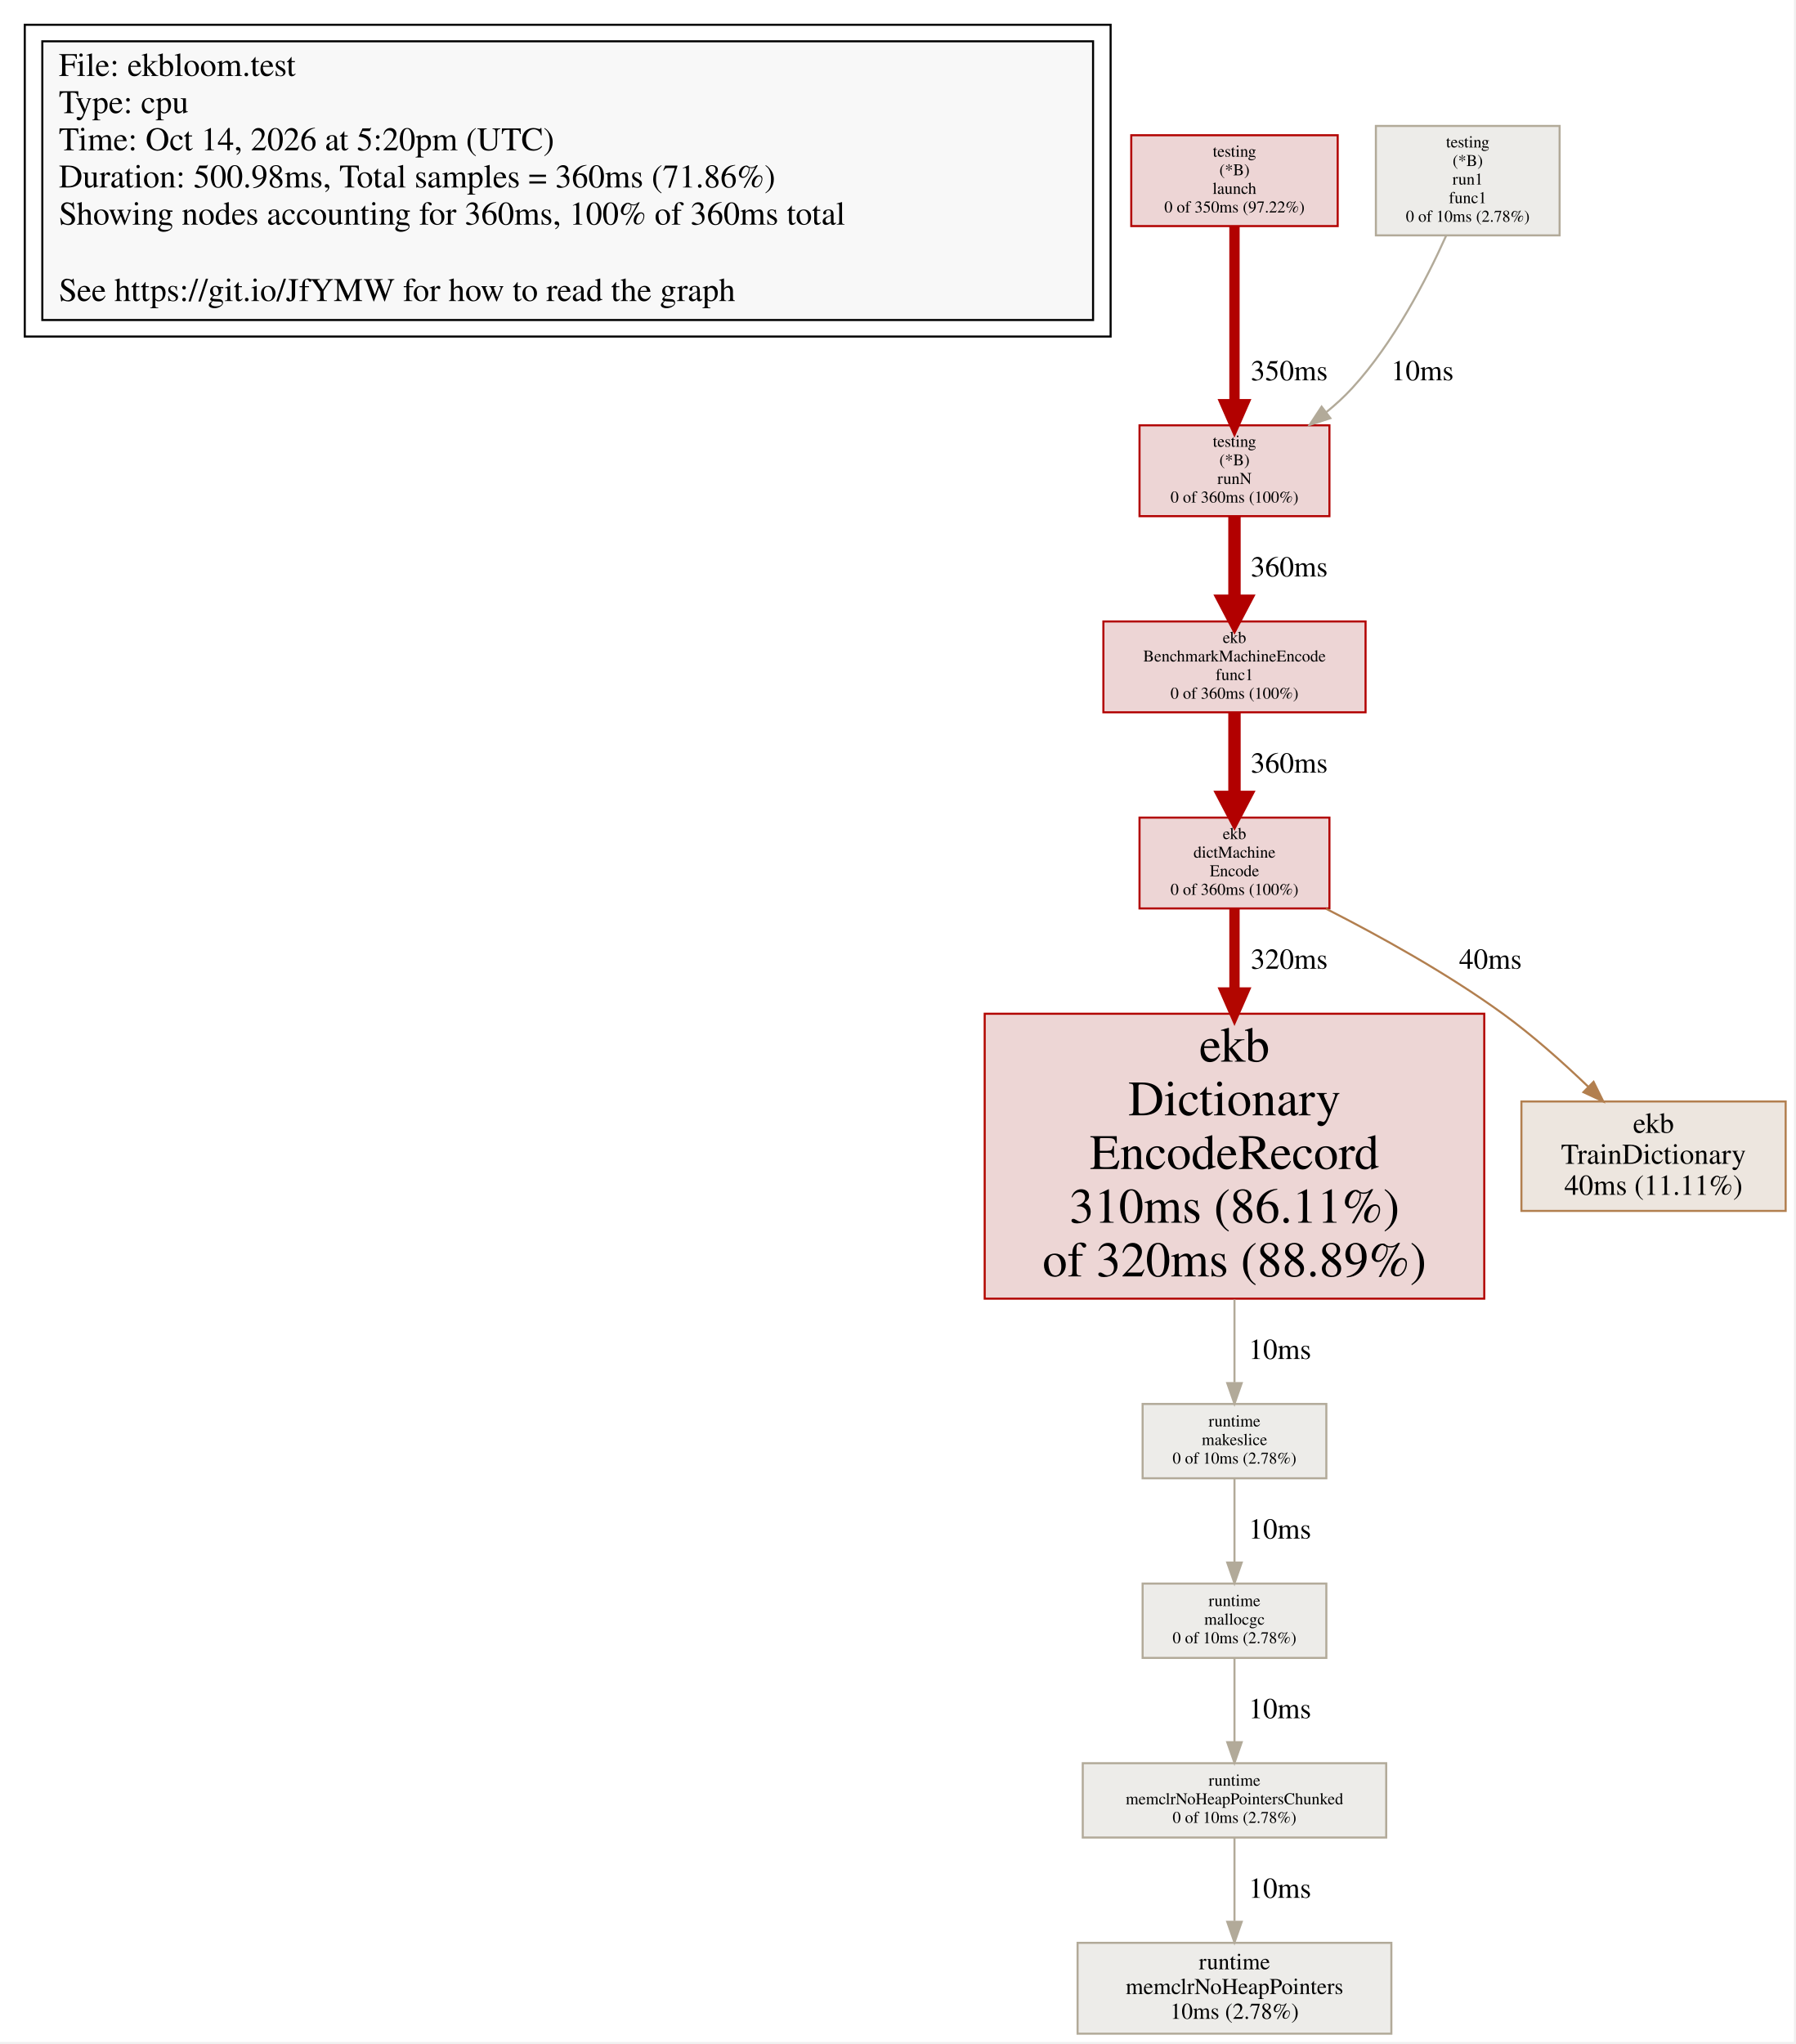
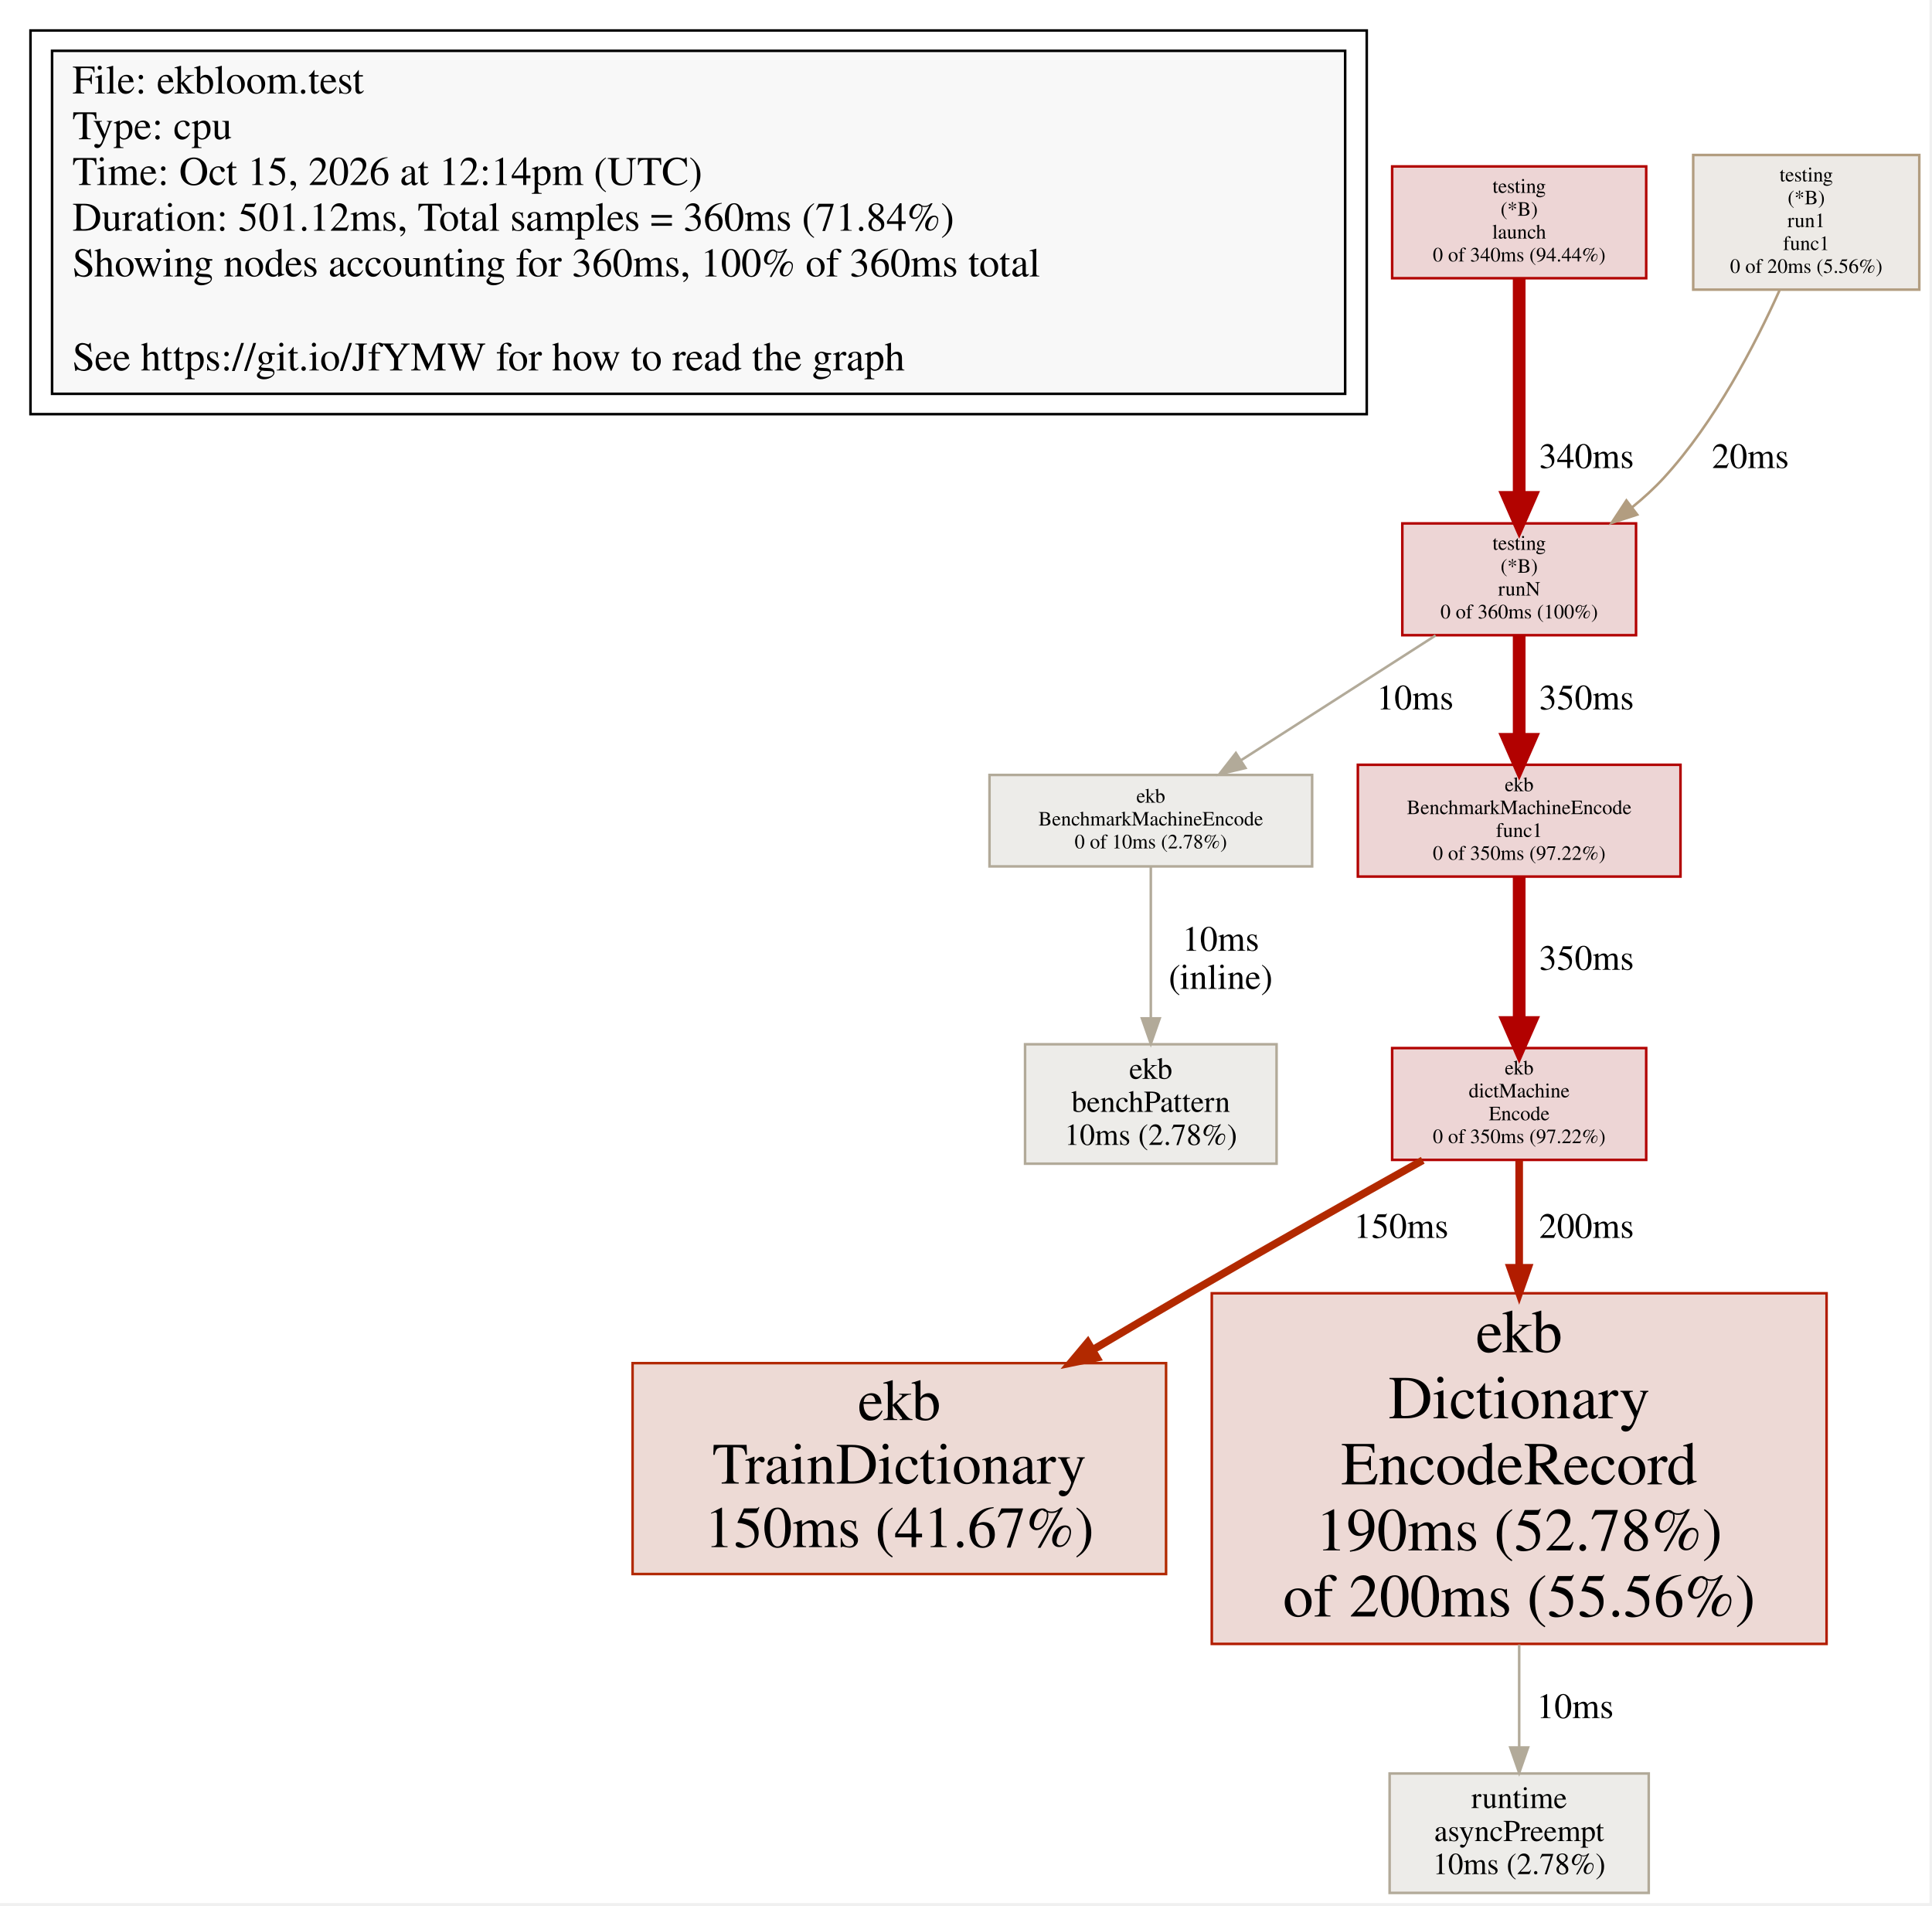
<svg xmlns="http://www.w3.org/2000/svg" xmlns:xlink="http://www.w3.org/1999/xlink" width="100%" height="100%">
  <g id="viewport" transform="scale(0.5,0.5) translate(0,0)">
-     <g id="graph0" class="graph" transform="scale(1 1) rotate(0) translate(4 985)">
-       <polygon fill="white" stroke="transparent" points="-4,4 -4,-985 865,-985 865,4 -4,4" />
+     <g id="graph0" class="graph" transform="scale(1 1) rotate(0) translate(4 745)">
+       <polygon fill="white" stroke="transparent" points="-4,4 -4,-745 755.5,-745 755.5,4 -4,4" />
      <g id="clust1" class="cluster">
-         <polygon fill="none" stroke="black" points="8,-822 8,-973 534,-973 534,-822 8,-822" />
+         <polygon fill="none" stroke="black" points="8,-582 8,-733 534,-733 534,-582 8,-582" />
      </g>
      <g id="node1" class="node">
        <g id="a_node1">
          <a xlink:title="ekbloom.test">
-             <polygon fill="#f8f8f8" stroke="black" points="525.5,-965 16.5,-965 16.5,-830 525.5,-830 525.5,-965" />
-             <text text-anchor="start" x="24.5" y="-948.2" font-family="Times,serif" font-size="16.00">File: ekbloom.test</text>
-             <text text-anchor="start" x="24.5" y="-930.2" font-family="Times,serif" font-size="16.00">Type: cpu</text>
-             <text text-anchor="start" x="24.5" y="-912.2" font-family="Times,serif" font-size="16.00">Time: Oct 14, 2026 at 5:20pm (UTC)</text>
-             <text text-anchor="start" x="24.5" y="-894.2" font-family="Times,serif" font-size="16.00">Duration: 500.98ms, Total samples = 360ms (71.86%)</text>
-             <text text-anchor="start" x="24.5" y="-876.2" font-family="Times,serif" font-size="16.00">Showing nodes accounting for 360ms, 100% of 360ms total</text>
-             <text text-anchor="start" x="24.5" y="-839.2" font-family="Times,serif" font-size="16.00">See https://git.io/JfYMW for how to read the graph</text>
+             <polygon fill="#f8f8f8" stroke="black" points="525.5,-725 16.5,-725 16.5,-590 525.5,-590 525.5,-725" />
+             <text text-anchor="start" x="24.5" y="-708.2" font-family="Times,serif" font-size="16.00">File: ekbloom.test</text>
+             <text text-anchor="start" x="24.5" y="-690.2" font-family="Times,serif" font-size="16.00">Type: cpu</text>
+             <text text-anchor="start" x="24.5" y="-672.2" font-family="Times,serif" font-size="16.00">Time: Oct 15, 2026 at 12:14pm (UTC)</text>
+             <text text-anchor="start" x="24.5" y="-654.2" font-family="Times,serif" font-size="16.00">Duration: 501.12ms, Total samples = 360ms (71.84%)</text>
+             <text text-anchor="start" x="24.5" y="-636.2" font-family="Times,serif" font-size="16.00">Showing nodes accounting for 360ms, 100% of 360ms total</text>
+             <text text-anchor="start" x="24.5" y="-599.2" font-family="Times,serif" font-size="16.00">See https://git.io/JfYMW for how to read the graph</text>
          </a>
        </g>
      </g>
      <g id="node1" class="node">
        <g id="a_node1">
-           <a xlink:title="github.com/infinityabundance/ekbloom-go/internal/ekb.Dictionary.EncodeRecord (320ms)">
-             <polygon fill="#edd6d5" stroke="#b20600" points="715,-494 473,-494 473,-356 715,-356 715,-494" />
-             <text text-anchor="middle" x="594" y="-470.8" font-family="Times,serif" font-size="24.00">ekb</text>
-             <text text-anchor="middle" x="594" y="-444.8" font-family="Times,serif" font-size="24.00">Dictionary</text>
-             <text text-anchor="middle" x="594" y="-418.8" font-family="Times,serif" font-size="24.00">EncodeRecord</text>
-             <text text-anchor="middle" x="594" y="-392.8" font-family="Times,serif" font-size="24.00">310ms (86.11%)</text>
-             <text text-anchor="middle" x="594" y="-366.8" font-family="Times,serif" font-size="24.00">of 320ms (88.89%)</text>
-           </a>
-         </g>
-       </g>
-       <g id="node9" class="node">
-         <g id="a_node9">
-           <a xlink:title="runtime.makeslice (10ms)">
-             <polygon fill="#edece9" stroke="#b2aa99" points="638.5,-305 549.5,-305 549.5,-269 638.5,-269 638.5,-305" />
-             <text text-anchor="middle" x="594" y="-294.1" font-family="Times,serif" font-size="8.00">runtime</text>
-             <text text-anchor="middle" x="594" y="-285.1" font-family="Times,serif" font-size="8.00">makeslice</text>
-             <text text-anchor="middle" x="594" y="-276.1" font-family="Times,serif" font-size="8.00">0 of 10ms (2.78%)</text>
-           </a>
-         </g>
-       </g>
-       <g id="edge6" class="edge">
-         <g id="a_edge6">
-           <a xlink:title="github.com/infinityabundance/ekbloom-go/internal/ekb.Dictionary.EncodeRecord -&gt; runtime.makeslice (10ms)">
-             <path fill="none" stroke="#b2aa99" d="M594,-355.6C594,-341.37 594,-327.15 594,-315.46" />
-             <polygon fill="#b2aa99" stroke="#b2aa99" points="597.5,-315.1 594,-305.1 590.5,-315.1 597.5,-315.1" />
-           </a>
-         </g>
-         <g id="a_edge6-label">
-           <a xlink:title="github.com/infinityabundance/ekbloom-go/internal/ekb.Dictionary.EncodeRecord -&gt; runtime.makeslice (10ms)">
-             <text text-anchor="middle" x="616" y="-326.8" font-family="Times,serif" font-size="14.00"> 10ms</text>
+           <a xlink:title="github.com/infinityabundance/ekbloom-go/internal/ekb.dictMachine.Encode (350ms)">
+             <polygon fill="#edd5d5" stroke="#b20100" points="644,-332.5 544,-332.5 544,-288.5 644,-288.5 644,-332.5" />
+             <text text-anchor="middle" x="594" y="-322.1" font-family="Times,serif" font-size="8.00">ekb</text>
+             <text text-anchor="middle" x="594" y="-313.1" font-family="Times,serif" font-size="8.00">dictMachine</text>
+             <text text-anchor="middle" x="594" y="-304.1" font-family="Times,serif" font-size="8.00">Encode</text>
+             <text text-anchor="middle" x="594" y="-295.1" font-family="Times,serif" font-size="8.00">0 of 350ms (97.22%)</text>
+           </a>
+         </g>
+       </g>
+       <g id="node3" class="node">
+         <g id="a_node3">
+           <a xlink:title="github.com/infinityabundance/ekbloom-go/internal/ekb.TrainDictionary (150ms)">
+             <polygon fill="#eddad5" stroke="#b22900" points="455,-208.5 245,-208.5 245,-125.5 455,-125.5 455,-208.5" />
+             <text text-anchor="middle" x="350" y="-186.1" font-family="Times,serif" font-size="23.00">ekb</text>
+             <text text-anchor="middle" x="350" y="-161.1" font-family="Times,serif" font-size="23.00">TrainDictionary</text>
+             <text text-anchor="middle" x="350" y="-136.1" font-family="Times,serif" font-size="23.00">150ms (41.67%)</text>
+           </a>
+         </g>
+       </g>
+       <g id="edge5" class="edge">
+         <g id="a_edge5">
+           <a xlink:title="github.com/infinityabundance/ekbloom-go/internal/ekb.dictMachine.Encode -&gt; github.com/infinityabundance/ekbloom-go/internal/ekb.TrainDictionary (150ms)">
+             <path fill="none" stroke="#b22900" stroke-width="3" d="M556.04,-288.34C530.04,-273.78 494.83,-253.91 464,-236 451.69,-228.85 438.69,-221.2 426.05,-213.69" />
+             <polygon fill="#b22900" stroke="#b22900" stroke-width="3" points="427.75,-210.63 417.36,-208.53 424.17,-216.65 427.75,-210.63" />
+           </a>
+         </g>
+         <g id="a_edge5-label">
+           <a xlink:title="github.com/infinityabundance/ekbloom-go/internal/ekb.dictMachine.Encode -&gt; github.com/infinityabundance/ekbloom-go/internal/ekb.TrainDictionary (150ms)">
+             <text text-anchor="middle" x="547.5" y="-257.8" font-family="Times,serif" font-size="14.00"> 150ms</text>
+           </a>
+         </g>
+       </g>
+       <g id="node4" class="node">
+         <g id="a_node4">
+           <a xlink:title="github.com/infinityabundance/ekbloom-go/internal/ekb.Dictionary.EncodeRecord (200ms)">
+             <polygon fill="#edd9d5" stroke="#b21c00" points="715,-236 473,-236 473,-98 715,-98 715,-236" />
+             <text text-anchor="middle" x="594" y="-212.8" font-family="Times,serif" font-size="24.00">ekb</text>
+             <text text-anchor="middle" x="594" y="-186.8" font-family="Times,serif" font-size="24.00">Dictionary</text>
+             <text text-anchor="middle" x="594" y="-160.8" font-family="Times,serif" font-size="24.00">EncodeRecord</text>
+             <text text-anchor="middle" x="594" y="-134.8" font-family="Times,serif" font-size="24.00">190ms (52.78%)</text>
+             <text text-anchor="middle" x="594" y="-108.8" font-family="Times,serif" font-size="24.00">of 200ms (55.56%)</text>
+           </a>
+         </g>
+       </g>
+       <g id="edge4" class="edge">
+         <g id="a_edge4">
+           <a xlink:title="github.com/infinityabundance/ekbloom-go/internal/ekb.dictMachine.Encode -&gt; github.com/infinityabundance/ekbloom-go/internal/ekb.Dictionary.EncodeRecord (200ms)">
+             <path fill="none" stroke="#b21c00" stroke-width="3" d="M594,-288.32C594,-276.81 594,-261.78 594,-246.26" />
+             <polygon fill="#b21c00" stroke="#b21c00" stroke-width="3" points="597.5,-246.03 594,-236.03 590.5,-246.03 597.5,-246.03" />
+           </a>
+         </g>
+         <g id="a_edge4-label">
+           <a xlink:title="github.com/infinityabundance/ekbloom-go/internal/ekb.dictMachine.Encode -&gt; github.com/infinityabundance/ekbloom-go/internal/ekb.Dictionary.EncodeRecord (200ms)">
+             <text text-anchor="middle" x="620.5" y="-257.8" font-family="Times,serif" font-size="14.00"> 200ms</text>
          </a>
        </g>
      </g>
      <g id="node2" class="node">
        <g id="a_node2">
-           <a xlink:title="testing.(*B).launch (350ms)">
-             <polygon fill="#edd5d5" stroke="#b20100" points="644,-919.5 544,-919.5 544,-875.5 644,-875.5 644,-919.5" />
-             <text text-anchor="middle" x="594" y="-909.1" font-family="Times,serif" font-size="8.00">testing</text>
-             <text text-anchor="middle" x="594" y="-900.1" font-family="Times,serif" font-size="8.00">(*B)</text>
-             <text text-anchor="middle" x="594" y="-891.1" font-family="Times,serif" font-size="8.00">launch</text>
-             <text text-anchor="middle" x="594" y="-882.1" font-family="Times,serif" font-size="8.00">0 of 350ms (97.22%)</text>
+           <a xlink:title="testing.(*B).launch (340ms)">
+             <polygon fill="#edd5d5" stroke="#b20300" points="644,-679.5 544,-679.5 544,-635.5 644,-635.5 644,-679.5" />
+             <text text-anchor="middle" x="594" y="-669.1" font-family="Times,serif" font-size="8.00">testing</text>
+             <text text-anchor="middle" x="594" y="-660.1" font-family="Times,serif" font-size="8.00">(*B)</text>
+             <text text-anchor="middle" x="594" y="-651.1" font-family="Times,serif" font-size="8.00">launch</text>
+             <text text-anchor="middle" x="594" y="-642.1" font-family="Times,serif" font-size="8.00">0 of 340ms (94.44%)</text>
          </a>
        </g>
      </g>
      <g id="node5" class="node">
        <g id="a_node5">
          <a xlink:title="testing.(*B).runN (360ms)">
-             <polygon fill="#edd5d5" stroke="#b20000" points="640,-779 548,-779 548,-735 640,-735 640,-779" />
-             <text text-anchor="middle" x="594" y="-768.6" font-family="Times,serif" font-size="8.00">testing</text>
-             <text text-anchor="middle" x="594" y="-759.6" font-family="Times,serif" font-size="8.00">(*B)</text>
-             <text text-anchor="middle" x="594" y="-750.6" font-family="Times,serif" font-size="8.00">runN</text>
-             <text text-anchor="middle" x="594" y="-741.6" font-family="Times,serif" font-size="8.00">0 of 360ms (100%)</text>
+             <polygon fill="#edd5d5" stroke="#b20000" points="640,-539 548,-539 548,-495 640,-495 640,-539" />
+             <text text-anchor="middle" x="594" y="-528.6" font-family="Times,serif" font-size="8.00">testing</text>
+             <text text-anchor="middle" x="594" y="-519.6" font-family="Times,serif" font-size="8.00">(*B)</text>
+             <text text-anchor="middle" x="594" y="-510.6" font-family="Times,serif" font-size="8.00">runN</text>
+             <text text-anchor="middle" x="594" y="-501.6" font-family="Times,serif" font-size="8.00">0 of 360ms (100%)</text>
          </a>
        </g>
      </g>
      <g id="edge3" class="edge">
        <g id="a_edge3">
-           <a xlink:title="testing.(*B).launch -&gt; testing.(*B).runN (350ms)">
-             <path fill="none" stroke="#b20100" stroke-width="5" d="M594,-875.46C594,-852.59 594,-815.77 594,-789.45" />
-             <polygon fill="#b20100" stroke="#b20100" stroke-width="5" points="598.38,-789.23 594,-779.23 589.63,-789.23 598.38,-789.23" />
+           <a xlink:title="testing.(*B).launch -&gt; testing.(*B).runN (340ms)">
+             <path fill="none" stroke="#b20300" stroke-width="5" d="M594,-635.46C594,-612.59 594,-575.77 594,-549.45" />
+             <polygon fill="#b20300" stroke="#b20300" stroke-width="5" points="598.38,-549.23 594,-539.23 589.63,-549.23 598.38,-549.23" />
          </a>
        </g>
        <g id="a_edge3-label">
-           <a xlink:title="testing.(*B).launch -&gt; testing.(*B).runN (350ms)">
-             <text text-anchor="middle" x="620.5" y="-800.8" font-family="Times,serif" font-size="14.00"> 350ms</text>
-           </a>
-         </g>
-       </g>
-       <g id="node3" class="node">
-         <g id="a_node3">
-           <a xlink:title="github.com/infinityabundance/ekbloom-go/internal/ekb.dictMachine.Encode (360ms)">
-             <polygon fill="#edd5d5" stroke="#b20000" points="640,-589 548,-589 548,-545 640,-545 640,-589" />
-             <text text-anchor="middle" x="594" y="-578.6" font-family="Times,serif" font-size="8.00">ekb</text>
-             <text text-anchor="middle" x="594" y="-569.6" font-family="Times,serif" font-size="8.00">dictMachine</text>
-             <text text-anchor="middle" x="594" y="-560.6" font-family="Times,serif" font-size="8.00">Encode</text>
-             <text text-anchor="middle" x="594" y="-551.6" font-family="Times,serif" font-size="8.00">0 of 360ms (100%)</text>
-           </a>
-         </g>
-       </g>
-       <g id="edge4" class="edge">
-         <g id="a_edge4">
-           <a xlink:title="github.com/infinityabundance/ekbloom-go/internal/ekb.dictMachine.Encode -&gt; github.com/infinityabundance/ekbloom-go/internal/ekb.Dictionary.EncodeRecord (320ms)">
-             <path fill="none" stroke="#b20600" stroke-width="5" d="M594,-544.74C594,-533.67 594,-519.39 594,-504.58" />
-             <polygon fill="#b20600" stroke="#b20600" stroke-width="5" points="598.38,-504.28 594,-494.28 589.63,-504.28 598.38,-504.28" />
-           </a>
-         </g>
-         <g id="a_edge4-label">
-           <a xlink:title="github.com/infinityabundance/ekbloom-go/internal/ekb.dictMachine.Encode -&gt; github.com/infinityabundance/ekbloom-go/internal/ekb.Dictionary.EncodeRecord (320ms)">
-             <text text-anchor="middle" x="620.5" y="-515.8" font-family="Times,serif" font-size="14.00"> 320ms</text>
-           </a>
-         </g>
-       </g>
-       <g id="node4" class="node">
-         <g id="a_node4">
-           <a xlink:title="github.com/infinityabundance/ekbloom-go/internal/ekb.TrainDictionary (40ms)">
-             <polygon fill="#ede6df" stroke="#b27f4f" points="861,-451.5 733,-451.5 733,-398.5 861,-398.5 861,-451.5" />
-             <text text-anchor="middle" x="797" y="-436.3" font-family="Times,serif" font-size="14.00">ekb</text>
-             <text text-anchor="middle" x="797" y="-421.3" font-family="Times,serif" font-size="14.00">TrainDictionary</text>
-             <text text-anchor="middle" x="797" y="-406.3" font-family="Times,serif" font-size="14.00">40ms (11.11%)</text>
-           </a>
-         </g>
-       </g>
-       <g id="edge5" class="edge">
-         <g id="a_edge5">
-           <a xlink:title="github.com/infinityabundance/ekbloom-go/internal/ekb.dictMachine.Encode -&gt; github.com/infinityabundance/ekbloom-go/internal/ekb.TrainDictionary (40ms)">
-             <path fill="none" stroke="#b27f4f" d="M638.35,-544.86C664.27,-531.68 697.07,-513.55 724,-494 738.39,-483.55 752.99,-470.54 765.3,-458.71" />
-             <polygon fill="#b27f4f" stroke="#b27f4f" points="767.95,-461.02 772.65,-451.53 763.05,-456.01 767.95,-461.02" />
-           </a>
-         </g>
-         <g id="a_edge5-label">
-           <a xlink:title="github.com/infinityabundance/ekbloom-go/internal/ekb.dictMachine.Encode -&gt; github.com/infinityabundance/ekbloom-go/internal/ekb.TrainDictionary (40ms)">
-             <text text-anchor="middle" x="718" y="-515.8" font-family="Times,serif" font-size="14.00"> 40ms</text>
+           <a xlink:title="testing.(*B).launch -&gt; testing.(*B).runN (340ms)">
+             <text text-anchor="middle" x="620.5" y="-560.8" font-family="Times,serif" font-size="14.00"> 340ms</text>
+           </a>
+         </g>
+       </g>
+       <g id="node7" class="node">
+         <g id="a_node7">
+           <a xlink:title="runtime.asyncPreempt (10ms)">
+             <polygon fill="#edece9" stroke="#b2aa99" points="645,-47 543,-47 543,0 645,0 645,-47" />
+             <text text-anchor="middle" x="594" y="-33.4" font-family="Times,serif" font-size="12.00">runtime</text>
+             <text text-anchor="middle" x="594" y="-20.4" font-family="Times,serif" font-size="12.00">asyncPreempt</text>
+             <text text-anchor="middle" x="594" y="-7.4" font-family="Times,serif" font-size="12.00">10ms (2.78%)</text>
+           </a>
+         </g>
+       </g>
+       <g id="edge8" class="edge">
+         <g id="a_edge8">
+           <a xlink:title="github.com/infinityabundance/ekbloom-go/internal/ekb.Dictionary.EncodeRecord -&gt; runtime.asyncPreempt (10ms)">
+             <path fill="none" stroke="#b2aa99" d="M594,-97.74C594,-83.63 594,-69.4 594,-57.28" />
+             <polygon fill="#b2aa99" stroke="#b2aa99" points="597.5,-57.23 594,-47.23 590.5,-57.23 597.5,-57.23" />
+           </a>
+         </g>
+         <g id="a_edge8-label">
+           <a xlink:title="github.com/infinityabundance/ekbloom-go/internal/ekb.Dictionary.EncodeRecord -&gt; runtime.asyncPreempt (10ms)">
+             <text text-anchor="middle" x="616" y="-68.8" font-family="Times,serif" font-size="14.00"> 10ms</text>
+           </a>
+         </g>
+       </g>
+       <g id="node9" class="node">
+         <g id="a_node9">
+           <a xlink:title="github.com/infinityabundance/ekbloom-go/internal/ekb.BenchmarkMachineEncode (10ms)">
+             <polygon fill="#edece9" stroke="#b2aa99" points="512.5,-440 385.5,-440 385.5,-404 512.5,-404 512.5,-440" />
+             <text text-anchor="middle" x="449" y="-429.1" font-family="Times,serif" font-size="8.00">ekb</text>
+             <text text-anchor="middle" x="449" y="-420.1" font-family="Times,serif" font-size="8.00">BenchmarkMachineEncode</text>
+             <text text-anchor="middle" x="449" y="-411.1" font-family="Times,serif" font-size="8.00">0 of 10ms (2.78%)</text>
+           </a>
+         </g>
+       </g>
+       <g id="edge9" class="edge">
+         <g id="a_edge9">
+           <a xlink:title="testing.(*B).runN -&gt; github.com/infinityabundance/ekbloom-go/internal/ekb.BenchmarkMachineEncode (10ms)">
+             <path fill="none" stroke="#b2aa99" d="M561.1,-494.9C538.28,-480.26 507.91,-460.78 484.53,-445.79" />
+             <polygon fill="#b2aa99" stroke="#b2aa99" points="486.26,-442.74 475.95,-440.28 482.48,-448.63 486.26,-442.74" />
+           </a>
+         </g>
+         <g id="a_edge9-label">
+           <a xlink:title="testing.(*B).runN -&gt; github.com/infinityabundance/ekbloom-go/internal/ekb.BenchmarkMachineEncode (10ms)">
+             <text text-anchor="middle" x="553" y="-465.8" font-family="Times,serif" font-size="14.00"> 10ms</text>
+           </a>
+         </g>
+       </g>
+       <g id="node10" class="node">
+         <g id="a_node10">
+           <a xlink:title="github.com/infinityabundance/ekbloom-go/internal/ekb.BenchmarkMachineEncode.func1 (350ms)">
+             <polygon fill="#edd5d5" stroke="#b20100" points="657.5,-444 530.5,-444 530.5,-400 657.5,-400 657.5,-444" />
+             <text text-anchor="middle" x="594" y="-433.6" font-family="Times,serif" font-size="8.00">ekb</text>
+             <text text-anchor="middle" x="594" y="-424.6" font-family="Times,serif" font-size="8.00">BenchmarkMachineEncode</text>
+             <text text-anchor="middle" x="594" y="-415.6" font-family="Times,serif" font-size="8.00">func1</text>
+             <text text-anchor="middle" x="594" y="-406.6" font-family="Times,serif" font-size="8.00">0 of 350ms (97.22%)</text>
+           </a>
+         </g>
+       </g>
+       <g id="edge2" class="edge">
+         <g id="a_edge2">
+           <a xlink:title="testing.(*B).runN -&gt; github.com/infinityabundance/ekbloom-go/internal/ekb.BenchmarkMachineEncode.func1 (350ms)">
+             <path fill="none" stroke="#b20100" stroke-width="5" d="M594,-494.9C594,-482.89 594,-467.62 594,-454.24" />
+             <polygon fill="#b20100" stroke="#b20100" stroke-width="5" points="598.38,-454.02 594,-444.02 589.63,-454.02 598.38,-454.02" />
+           </a>
+         </g>
+         <g id="a_edge2-label">
+           <a xlink:title="testing.(*B).runN -&gt; github.com/infinityabundance/ekbloom-go/internal/ekb.BenchmarkMachineEncode.func1 (350ms)">
+             <text text-anchor="middle" x="620.5" y="-465.8" font-family="Times,serif" font-size="14.00"> 350ms</text>
+           </a>
+         </g>
+       </g>
+       <g id="node6" class="node">
+         <g id="a_node6">
+           <a xlink:title="github.com/infinityabundance/ekbloom-go/internal/ekb.benchPattern (10ms)">
+             <polygon fill="#edece9" stroke="#b2aa99" points="498.5,-334 399.5,-334 399.5,-287 498.5,-287 498.5,-334" />
+             <text text-anchor="middle" x="449" y="-320.4" font-family="Times,serif" font-size="12.00">ekb</text>
+             <text text-anchor="middle" x="449" y="-307.4" font-family="Times,serif" font-size="12.00">benchPattern</text>
+             <text text-anchor="middle" x="449" y="-294.4" font-family="Times,serif" font-size="12.00">10ms (2.78%)</text>
          </a>
        </g>
      </g>
      <g id="node8" class="node">
        <g id="a_node8">
-           <a xlink:title="github.com/infinityabundance/ekbloom-go/internal/ekb.BenchmarkMachineEncode.func1 (360ms)">
-             <polygon fill="#edd5d5" stroke="#b20000" points="657.5,-684 530.5,-684 530.5,-640 657.5,-640 657.5,-684" />
-             <text text-anchor="middle" x="594" y="-673.6" font-family="Times,serif" font-size="8.00">ekb</text>
-             <text text-anchor="middle" x="594" y="-664.6" font-family="Times,serif" font-size="8.00">BenchmarkMachineEncode</text>
-             <text text-anchor="middle" x="594" y="-655.6" font-family="Times,serif" font-size="8.00">func1</text>
-             <text text-anchor="middle" x="594" y="-646.6" font-family="Times,serif" font-size="8.00">0 of 360ms (100%)</text>
-           </a>
-         </g>
-       </g>
-       <g id="edge2" class="edge">
-         <g id="a_edge2">
-           <a xlink:title="testing.(*B).runN -&gt; github.com/infinityabundance/ekbloom-go/internal/ekb.BenchmarkMachineEncode.func1 (360ms)">
-             <path fill="none" stroke="#b20000" stroke-width="6" d="M594,-734.9C594,-722.89 594,-707.62 594,-694.24" />
-             <polygon fill="#b20000" stroke="#b20000" stroke-width="6" points="599.25,-694.02 594,-684.02 588.75,-694.02 599.25,-694.02" />
-           </a>
-         </g>
-         <g id="a_edge2-label">
-           <a xlink:title="testing.(*B).runN -&gt; github.com/infinityabundance/ekbloom-go/internal/ekb.BenchmarkMachineEncode.func1 (360ms)">
-             <text text-anchor="middle" x="620.5" y="-705.8" font-family="Times,serif" font-size="14.00"> 360ms</text>
-           </a>
-         </g>
-       </g>
-       <g id="node6" class="node">
-         <g id="a_node6">
-           <a xlink:title="runtime.memclrNoHeapPointers (10ms)">
-             <polygon fill="#edece9" stroke="#b2aa99" points="670,-44 518,-44 518,0 670,0 670,-44" />
-             <text text-anchor="middle" x="594" y="-31.2" font-family="Times,serif" font-size="11.00">runtime</text>
-             <text text-anchor="middle" x="594" y="-19.2" font-family="Times,serif" font-size="11.00">memclrNoHeapPointers</text>
-             <text text-anchor="middle" x="594" y="-7.2" font-family="Times,serif" font-size="11.00">10ms (2.78%)</text>
-           </a>
-         </g>
-       </g>
-       <g id="node7" class="node">
-         <g id="a_node7">
-           <a xlink:title="testing.(*B).run1.func1 (10ms)">
-             <polygon fill="#edece9" stroke="#b2aa99" points="751.5,-924 662.5,-924 662.5,-871 751.5,-871 751.5,-924" />
-             <text text-anchor="middle" x="707" y="-913.6" font-family="Times,serif" font-size="8.00">testing</text>
-             <text text-anchor="middle" x="707" y="-904.6" font-family="Times,serif" font-size="8.00">(*B)</text>
-             <text text-anchor="middle" x="707" y="-895.6" font-family="Times,serif" font-size="8.00">run1</text>
-             <text text-anchor="middle" x="707" y="-886.6" font-family="Times,serif" font-size="8.00">func1</text>
-             <text text-anchor="middle" x="707" y="-877.6" font-family="Times,serif" font-size="8.00">0 of 10ms (2.78%)</text>
-           </a>
-         </g>
-       </g>
-       <g id="edge10" class="edge">
-         <g id="a_edge10">
-           <a xlink:title="testing.(*B).run1.func1 -&gt; testing.(*B).runN (10ms)">
-             <path fill="none" stroke="#b2aa99" d="M696.48,-870.73C686.86,-849.32 671.09,-818.92 651,-797 647.25,-792.91 643,-789.03 638.55,-785.41" />
-             <polygon fill="#b2aa99" stroke="#b2aa99" points="640.45,-782.46 630.38,-779.19 636.21,-788.03 640.45,-782.46" />
-           </a>
-         </g>
-         <g id="a_edge10-label">
-           <a xlink:title="testing.(*B).run1.func1 -&gt; testing.(*B).runN (10ms)">
-             <text text-anchor="middle" x="685" y="-800.8" font-family="Times,serif" font-size="14.00"> 10ms</text>
+           <a xlink:title="testing.(*B).run1.func1 (20ms)">
+             <polygon fill="#edeae6" stroke="#b29d80" points="751.5,-684 662.5,-684 662.5,-631 751.5,-631 751.5,-684" />
+             <text text-anchor="middle" x="707" y="-673.6" font-family="Times,serif" font-size="8.00">testing</text>
+             <text text-anchor="middle" x="707" y="-664.6" font-family="Times,serif" font-size="8.00">(*B)</text>
+             <text text-anchor="middle" x="707" y="-655.6" font-family="Times,serif" font-size="8.00">run1</text>
+             <text text-anchor="middle" x="707" y="-646.6" font-family="Times,serif" font-size="8.00">func1</text>
+             <text text-anchor="middle" x="707" y="-637.6" font-family="Times,serif" font-size="8.00">0 of 20ms (5.56%)</text>
+           </a>
+         </g>
+       </g>
+       <g id="edge6" class="edge">
+         <g id="a_edge6">
+           <a xlink:title="testing.(*B).run1.func1 -&gt; testing.(*B).runN (20ms)">
+             <path fill="none" stroke="#b29d80" d="M696.48,-630.73C686.86,-609.32 671.09,-578.92 651,-557 647.25,-552.91 643,-549.03 638.55,-545.41" />
+             <polygon fill="#b29d80" stroke="#b29d80" points="640.45,-542.46 630.38,-539.19 636.21,-548.03 640.45,-542.46" />
+           </a>
+         </g>
+         <g id="a_edge6-label">
+           <a xlink:title="testing.(*B).run1.func1 -&gt; testing.(*B).runN (20ms)">
+             <text text-anchor="middle" x="685" y="-560.8" font-family="Times,serif" font-size="14.00"> 20ms</text>
+           </a>
+         </g>
+       </g>
+       <g id="edge7" class="edge">
+         <g id="a_edge7">
+           <a xlink:title="github.com/infinityabundance/ekbloom-go/internal/ekb.BenchmarkMachineEncode -&gt; github.com/infinityabundance/ekbloom-go/internal/ekb.benchPattern (10ms)">
+             <path fill="none" stroke="#b2aa99" d="M449,-403.89C449,-387.98 449,-363.86 449,-344.25" />
+             <polygon fill="#b2aa99" stroke="#b2aa99" points="452.5,-344.19 449,-334.19 445.5,-344.19 452.5,-344.19" />
+           </a>
+         </g>
+         <g id="a_edge7-label">
+           <a xlink:title="github.com/infinityabundance/ekbloom-go/internal/ekb.BenchmarkMachineEncode -&gt; github.com/infinityabundance/ekbloom-go/internal/ekb.benchPattern (10ms)">
+             <text text-anchor="middle" x="476.5" y="-370.8" font-family="Times,serif" font-size="14.00"> 10ms</text>
+             <text text-anchor="middle" x="476.5" y="-355.8" font-family="Times,serif" font-size="14.00"> (inline)</text>
          </a>
        </g>
      </g>
      <g id="edge1" class="edge">
        <g id="a_edge1">
-           <a xlink:title="github.com/infinityabundance/ekbloom-go/internal/ekb.BenchmarkMachineEncode.func1 -&gt; github.com/infinityabundance/ekbloom-go/internal/ekb.dictMachine.Encode (360ms)">
-             <path fill="none" stroke="#b20000" stroke-width="6" d="M594,-639.9C594,-627.89 594,-612.62 594,-599.24" />
-             <polygon fill="#b20000" stroke="#b20000" stroke-width="6" points="599.25,-599.02 594,-589.02 588.75,-599.02 599.25,-599.02" />
+           <a xlink:title="github.com/infinityabundance/ekbloom-go/internal/ekb.BenchmarkMachineEncode.func1 -&gt; github.com/infinityabundance/ekbloom-go/internal/ekb.dictMachine.Encode (350ms)">
+             <path fill="none" stroke="#b20100" stroke-width="5" d="M594,-399.89C594,-383.68 594,-361.05 594,-342.74" />
+             <polygon fill="#b20100" stroke="#b20100" stroke-width="5" points="598.38,-342.55 594,-332.55 589.63,-342.55 598.38,-342.55" />
          </a>
        </g>
        <g id="a_edge1-label">
-           <a xlink:title="github.com/infinityabundance/ekbloom-go/internal/ekb.BenchmarkMachineEncode.func1 -&gt; github.com/infinityabundance/ekbloom-go/internal/ekb.dictMachine.Encode (360ms)">
-             <text text-anchor="middle" x="620.5" y="-610.8" font-family="Times,serif" font-size="14.00"> 360ms</text>
-           </a>
-         </g>
-       </g>
-       <g id="node10" class="node">
-         <g id="a_node10">
-           <a xlink:title="runtime.mallocgc (10ms)">
-             <polygon fill="#edece9" stroke="#b2aa99" points="638.5,-218 549.5,-218 549.5,-182 638.5,-182 638.5,-218" />
-             <text text-anchor="middle" x="594" y="-207.1" font-family="Times,serif" font-size="8.00">runtime</text>
-             <text text-anchor="middle" x="594" y="-198.1" font-family="Times,serif" font-size="8.00">mallocgc</text>
-             <text text-anchor="middle" x="594" y="-189.1" font-family="Times,serif" font-size="8.00">0 of 10ms (2.78%)</text>
-           </a>
-         </g>
-       </g>
-       <g id="edge7" class="edge">
-         <g id="a_edge7">
-           <a xlink:title="runtime.makeslice -&gt; runtime.mallocgc (10ms)">
-             <path fill="none" stroke="#b2aa99" d="M594,-268.8C594,-257.16 594,-241.55 594,-228.24" />
-             <polygon fill="#b2aa99" stroke="#b2aa99" points="597.5,-228.18 594,-218.18 590.5,-228.18 597.5,-228.18" />
-           </a>
-         </g>
-         <g id="a_edge7-label">
-           <a xlink:title="runtime.makeslice -&gt; runtime.mallocgc (10ms)">
-             <text text-anchor="middle" x="616" y="-239.8" font-family="Times,serif" font-size="14.00"> 10ms</text>
-           </a>
-         </g>
-       </g>
-       <g id="node11" class="node">
-         <g id="a_node11">
-           <a xlink:title="runtime.memclrNoHeapPointersChunked (10ms)">
-             <polygon fill="#edece9" stroke="#b2aa99" points="667.5,-131 520.5,-131 520.5,-95 667.5,-95 667.5,-131" />
-             <text text-anchor="middle" x="594" y="-120.1" font-family="Times,serif" font-size="8.00">runtime</text>
-             <text text-anchor="middle" x="594" y="-111.1" font-family="Times,serif" font-size="8.00">memclrNoHeapPointersChunked</text>
-             <text text-anchor="middle" x="594" y="-102.1" font-family="Times,serif" font-size="8.00">0 of 10ms (2.78%)</text>
-           </a>
-         </g>
-       </g>
-       <g id="edge8" class="edge">
-         <g id="a_edge8">
-           <a xlink:title="runtime.mallocgc -&gt; runtime.memclrNoHeapPointersChunked (10ms)">
-             <path fill="none" stroke="#b2aa99" d="M594,-181.8C594,-170.16 594,-154.55 594,-141.24" />
-             <polygon fill="#b2aa99" stroke="#b2aa99" points="597.5,-141.18 594,-131.18 590.5,-141.18 597.5,-141.18" />
-           </a>
-         </g>
-         <g id="a_edge8-label">
-           <a xlink:title="runtime.mallocgc -&gt; runtime.memclrNoHeapPointersChunked (10ms)">
-             <text text-anchor="middle" x="616" y="-152.8" font-family="Times,serif" font-size="14.00"> 10ms</text>
-           </a>
-         </g>
-       </g>
-       <g id="edge9" class="edge">
-         <g id="a_edge9">
-           <a xlink:title="runtime.memclrNoHeapPointersChunked -&gt; runtime.memclrNoHeapPointers (10ms)">
-             <path fill="none" stroke="#b2aa99" d="M594,-94.84C594,-83.44 594,-68.13 594,-54.58" />
-             <polygon fill="#b2aa99" stroke="#b2aa99" points="597.5,-54.19 594,-44.19 590.5,-54.19 597.5,-54.19" />
-           </a>
-         </g>
-         <g id="a_edge9-label">
-           <a xlink:title="runtime.memclrNoHeapPointersChunked -&gt; runtime.memclrNoHeapPointers (10ms)">
-             <text text-anchor="middle" x="616" y="-65.8" font-family="Times,serif" font-size="14.00"> 10ms</text>
+           <a xlink:title="github.com/infinityabundance/ekbloom-go/internal/ekb.BenchmarkMachineEncode.func1 -&gt; github.com/infinityabundance/ekbloom-go/internal/ekb.dictMachine.Encode (350ms)">
+             <text text-anchor="middle" x="620.5" y="-363.3" font-family="Times,serif" font-size="14.00"> 350ms</text>
          </a>
        </g>
      </g>
    </g>
  </g>
</svg>
